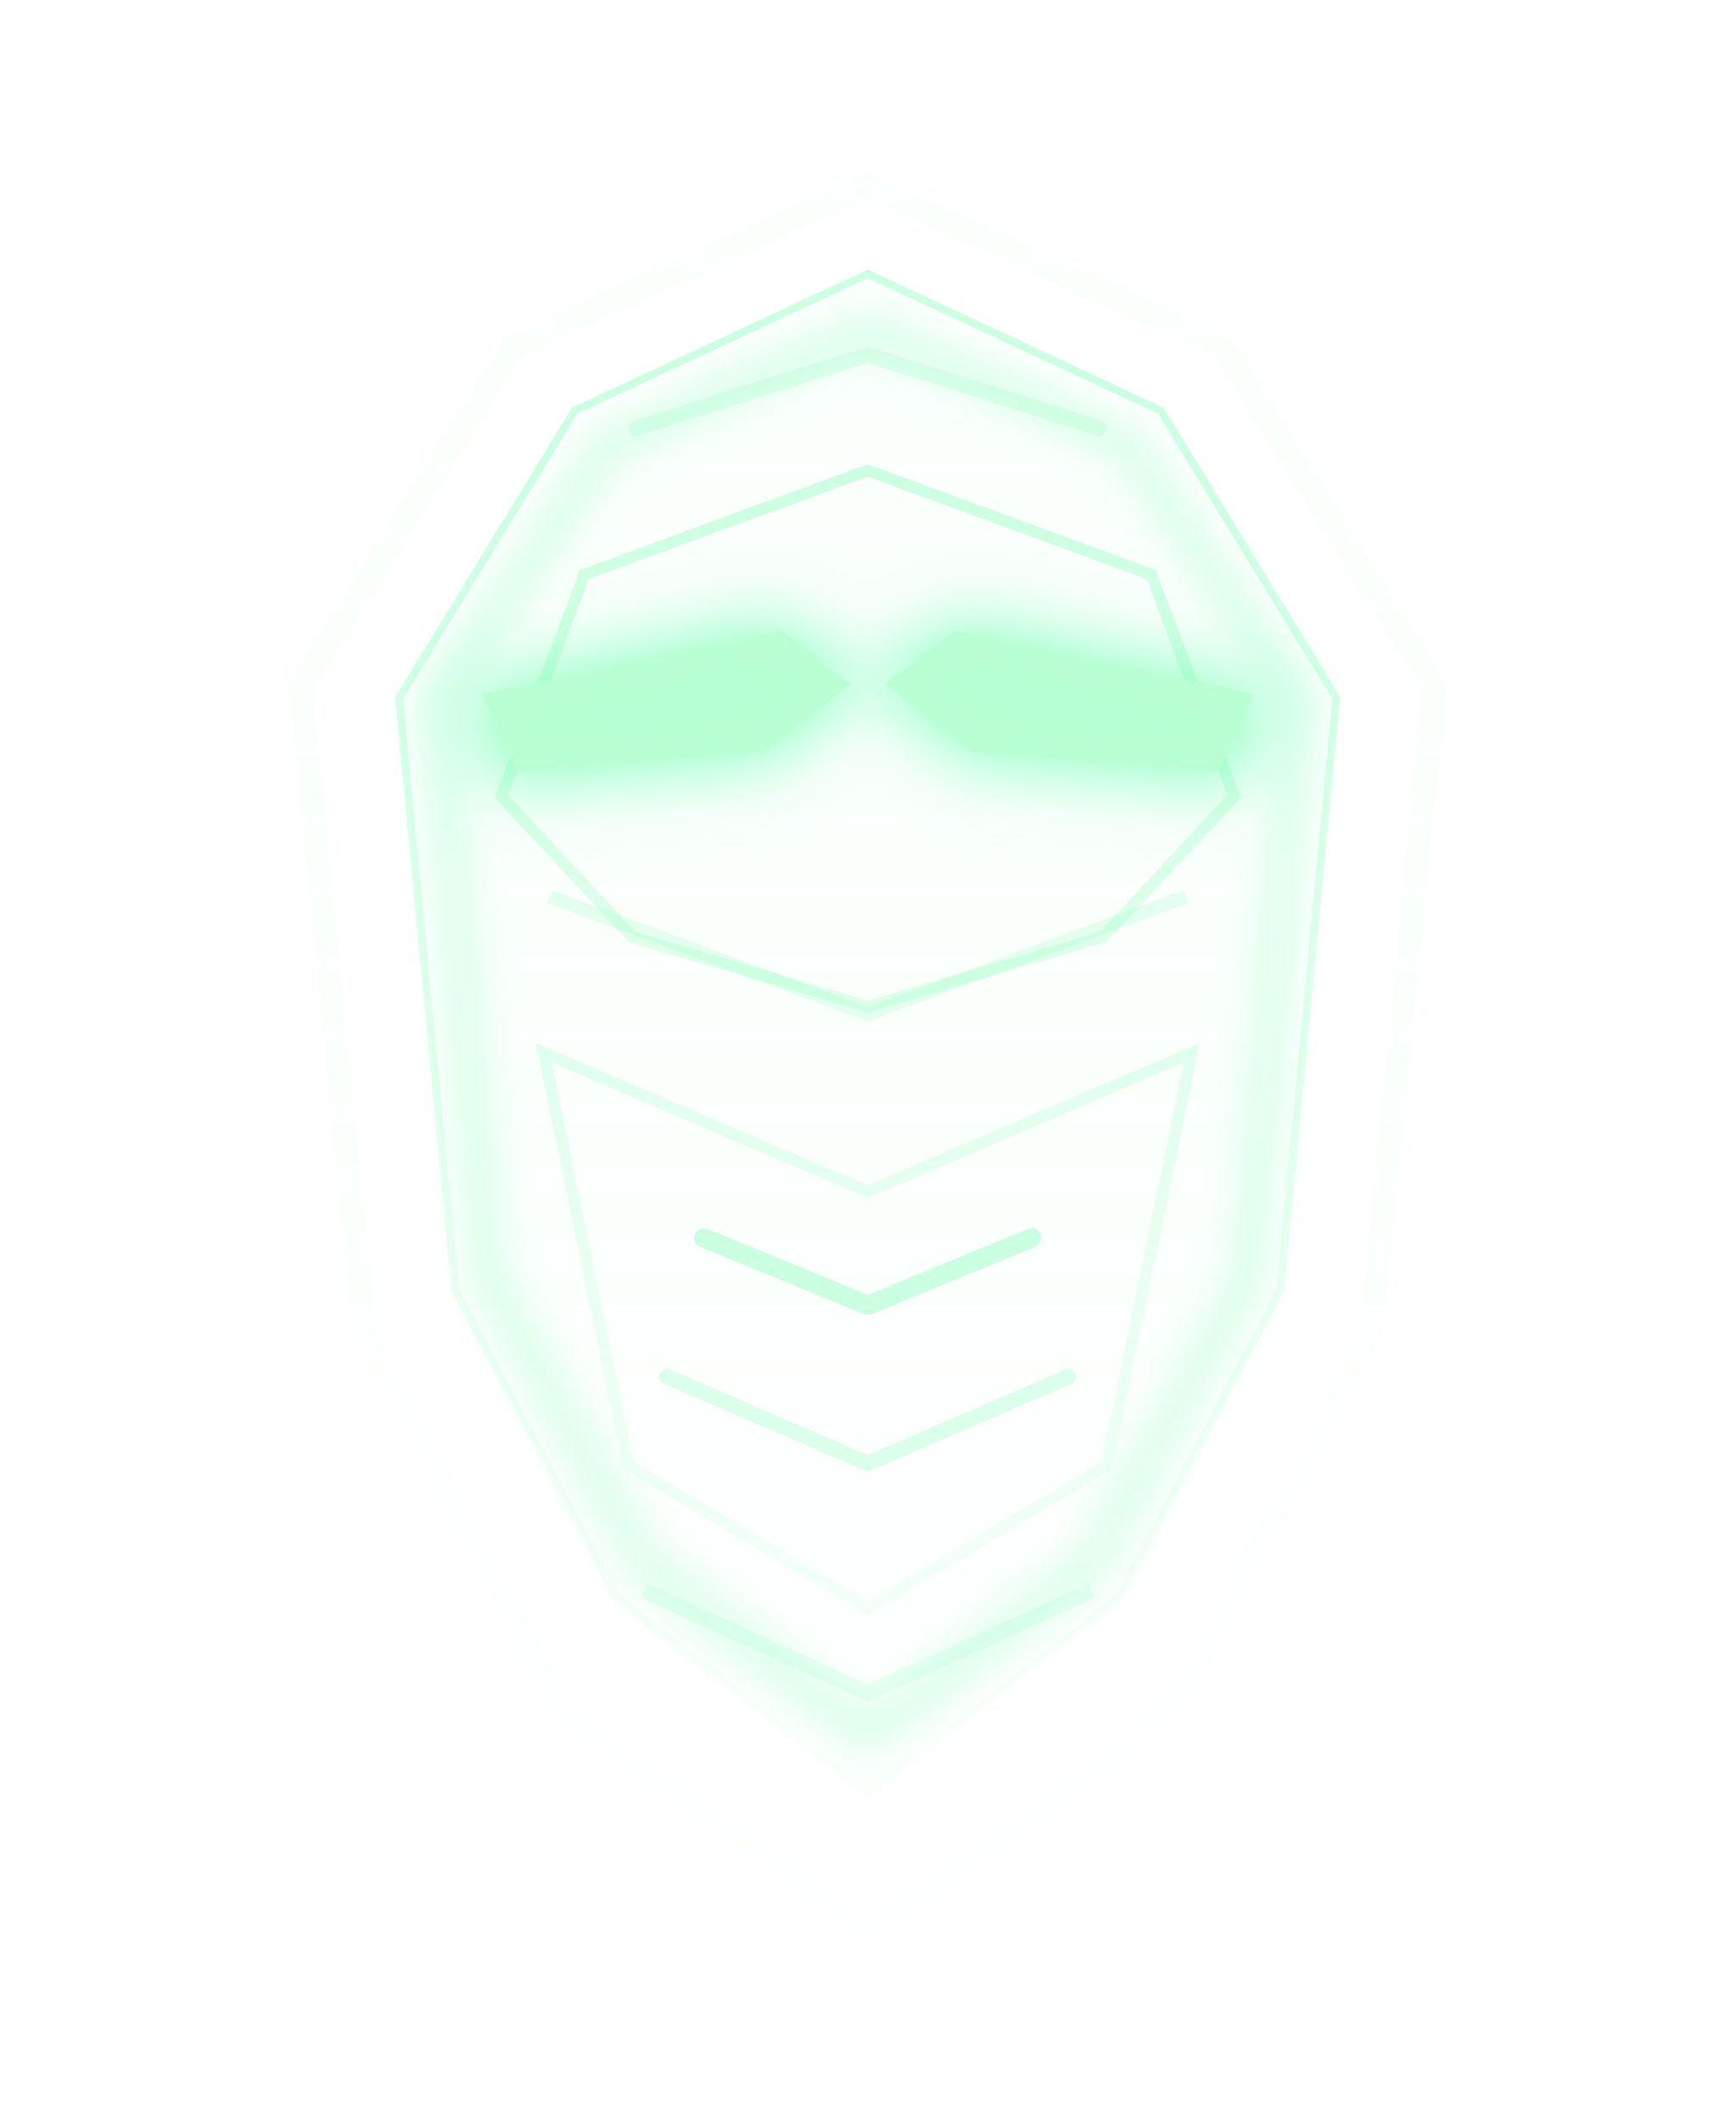
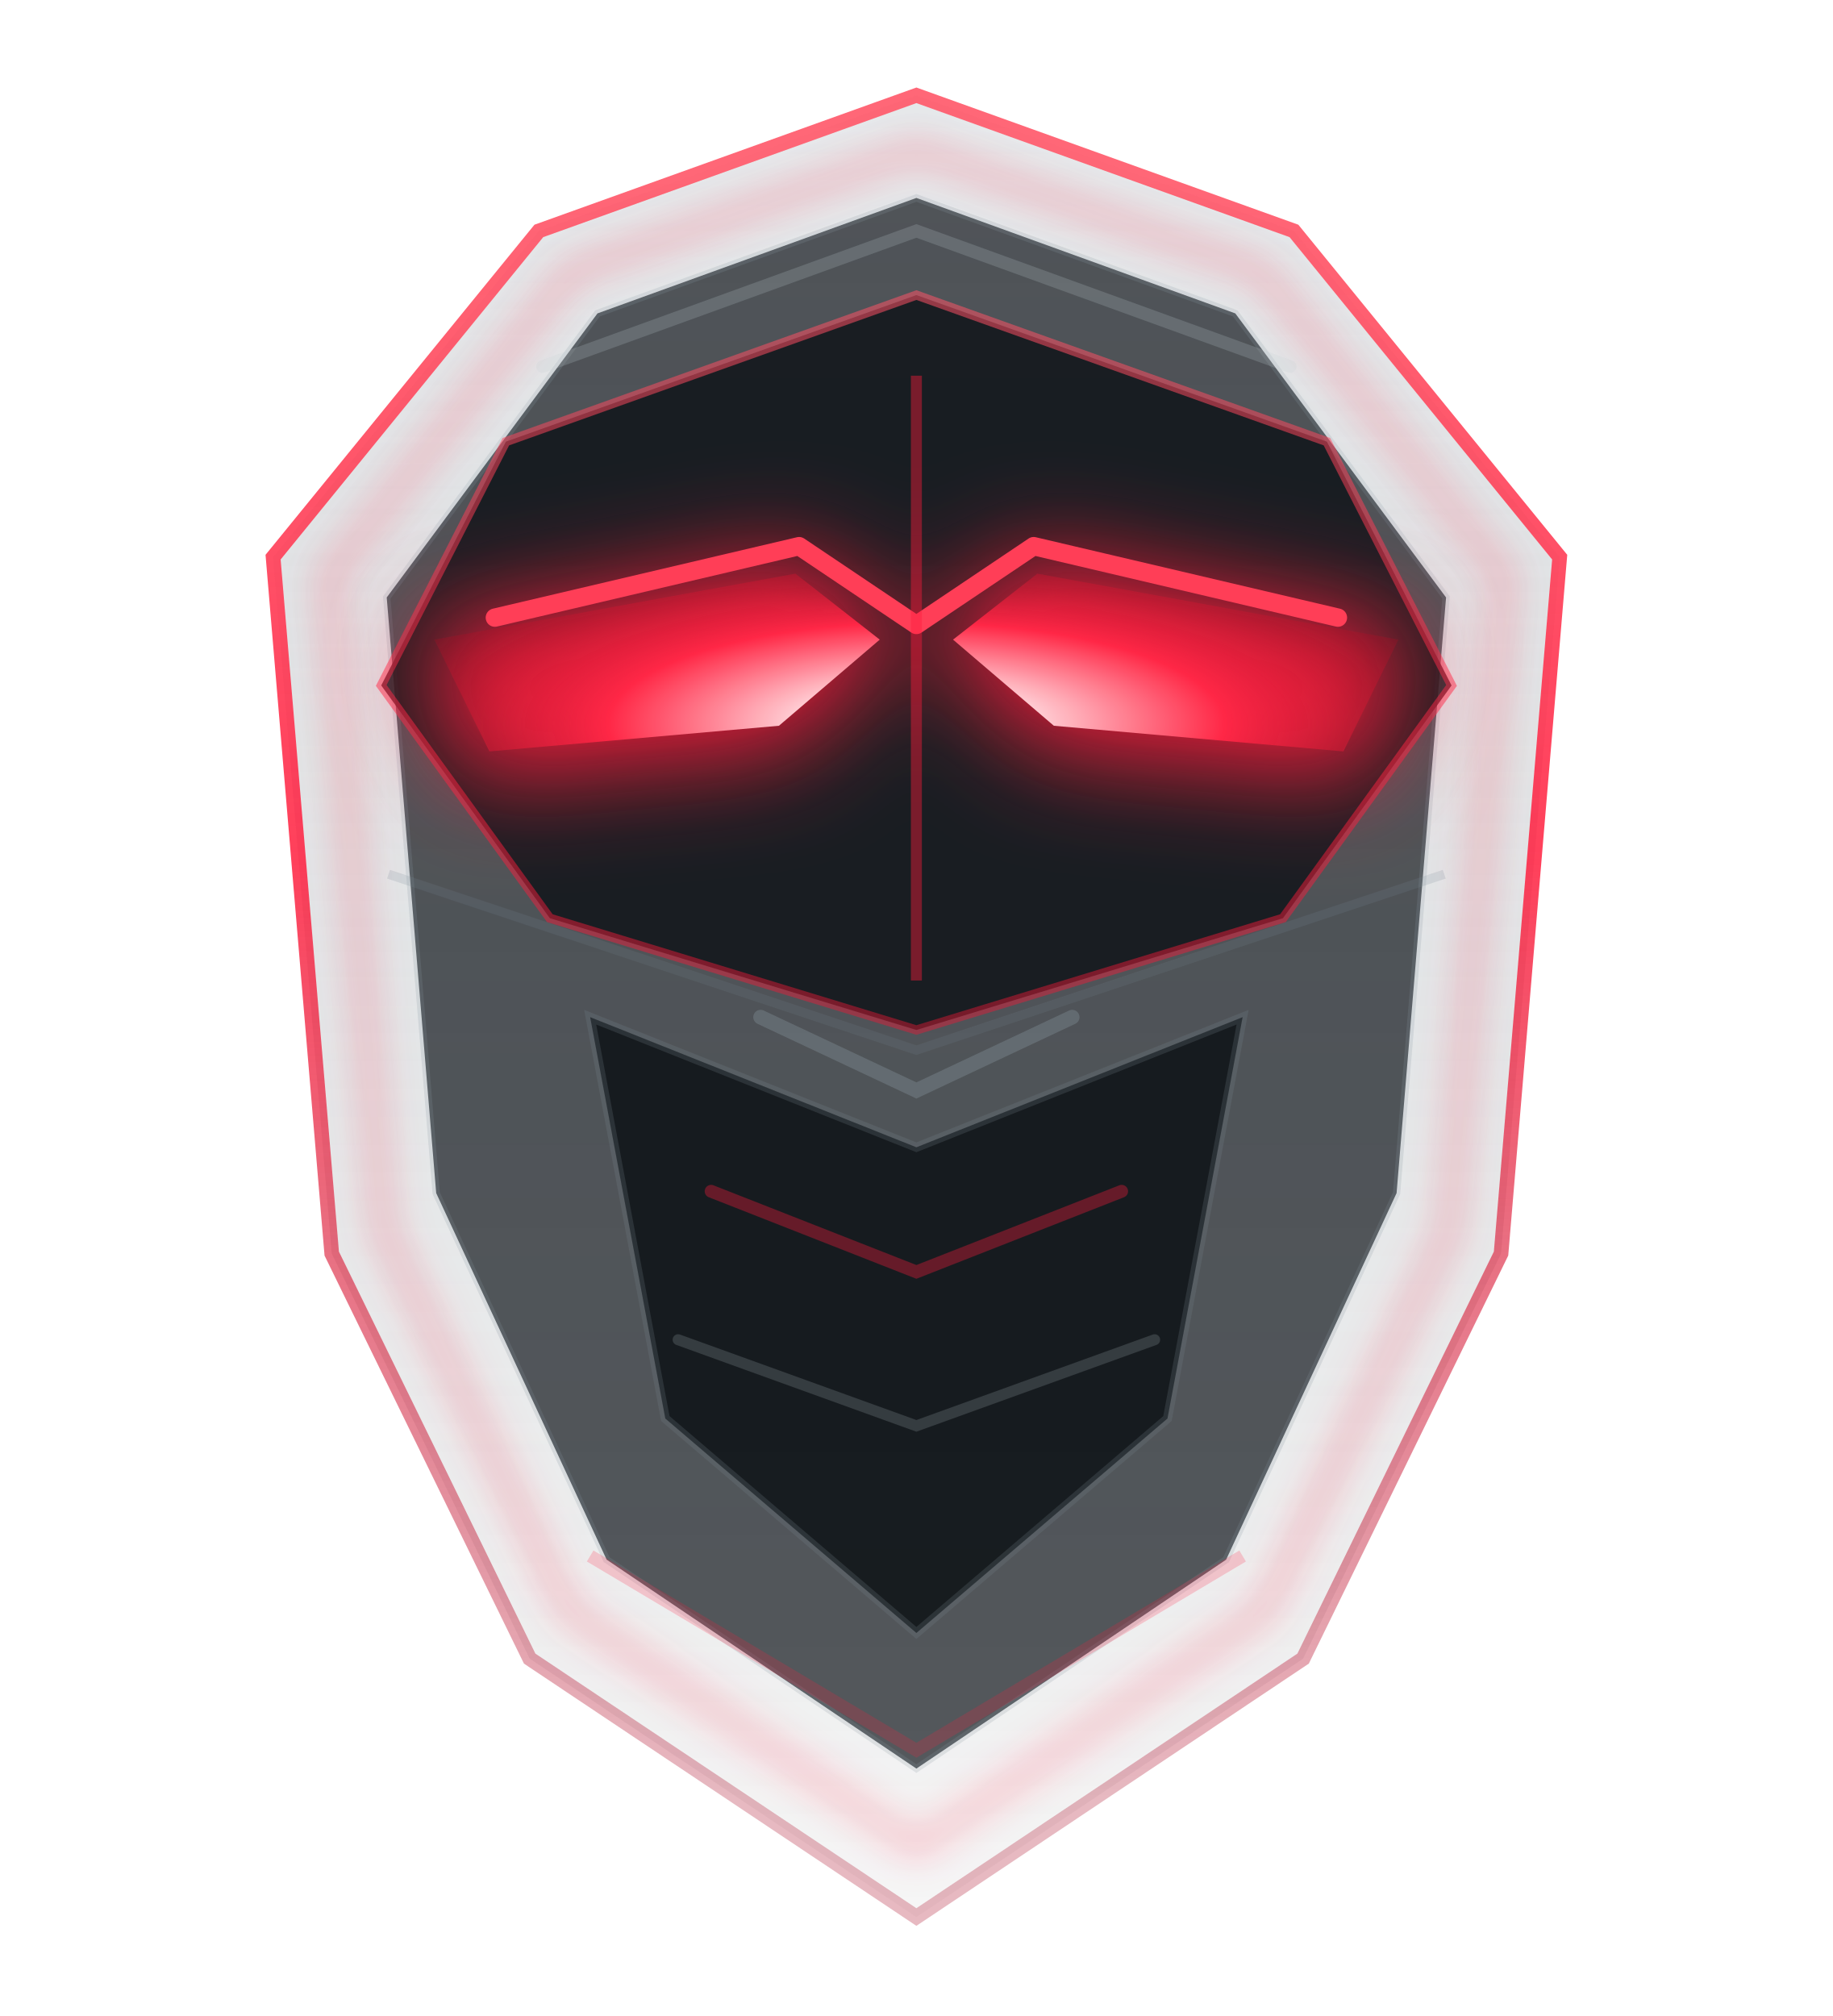
- <svg xmlns="http://www.w3.org/2000/svg" width="900" height="1100" viewBox="0 0 900 1100" fill="none">
+ <svg xmlns="http://www.w3.org/2000/svg" width="1000" height="1100" viewBox="0 0 1000 1100" fill="none">
  <defs>
-     <linearGradient id="g1" x1="450" y1="90" x2="450" y2="1020" gradientUnits="userSpaceOnUse">
-       <stop stop-color="#D9FFE9" stop-opacity="0.12" />
-       <stop offset="1" stop-color="#A5FFC9" stop-opacity="0.02" />
+     <linearGradient id="metal" x1="500" y1="70" x2="500" y2="1040" gradientUnits="userSpaceOnUse">
+       <stop stop-color="#A8B3BA" stop-opacity="0.30" />
+       <stop offset="0.48" stop-color="#53616B" stop-opacity="0.17" />
+       <stop offset="1" stop-color="#151B20" stop-opacity="0.04" />
    </linearGradient>
-     <linearGradient id="g2" x1="450" y1="250" x2="450" y2="900" gradientUnits="userSpaceOnUse">
-       <stop stop-color="#9AFFC5" stop-opacity="0.5" />
-       <stop offset="1" stop-color="#9AFFC5" stop-opacity="0.03" />
+     <linearGradient id="redLine" x1="500" y1="100" x2="500" y2="980" gradientUnits="userSpaceOnUse">
+       <stop stop-color="#FF5A6B" stop-opacity="0.94" />
+       <stop offset="0.42" stop-color="#FF1738" stop-opacity="0.84" />
+       <stop offset="1" stop-color="#A7001D" stop-opacity="0.28" />
    </linearGradient>
-     <filter id="blur1" x="0" y="0" width="900" height="1100" filterUnits="userSpaceOnUse">
+     <radialGradient id="eye" cx="0" cy="0" r="1" gradientTransform="translate(500 395) rotate(90) scale(115 350)" gradientUnits="userSpaceOnUse">
+       <stop stop-color="#FFFFFF" />
+       <stop offset="0.18" stop-color="#FFD5DA" />
+       <stop offset="0.48" stop-color="#FF2342" />
+       <stop offset="1" stop-color="#800014" stop-opacity="0" />
+     </radialGradient>
+     <filter id="redGlow" x="80" y="235" width="840" height="390" filterUnits="userSpaceOnUse" color-interpolation-filters="sRGB">
+       <feGaussianBlur stdDeviation="28" />
+     </filter>
+     <filter id="softGlow" x="0" y="0" width="1000" height="1100" filterUnits="userSpaceOnUse" color-interpolation-filters="sRGB">
      <feGaussianBlur stdDeviation="10" />
    </filter>
-     <filter id="eyeGlow" x="130" y="250" width="640" height="240" filterUnits="userSpaceOnUse">
-       <feGaussianBlur stdDeviation="18" />
-     </filter>
  </defs>
-   <g opacity="0.95">
-     <path d="M450 96L634 180L744 356L711 691L609 886L450 1003L291 886L189 691L156 356L266 180L450 96Z" stroke="url(#g1)" stroke-width="12" />
-     <path d="M450 142L602 213L693 362L664 669L580 829L450 931L320 829L236 669L207 362L298 213L450 142Z" fill="url(#g1)" stroke="url(#g2)" stroke-width="4" />
-     <path d="M303 298L450 244L597 298L640 413L572 486L450 522L328 486L260 413L303 298Z" stroke="url(#g2)" stroke-width="6" />
-     <path d="M282 546L450 618L618 546L574 760L450 834L326 760L282 546Z" stroke="url(#g2)" stroke-width="6" />
-     <g filter="url(#blur1)" opacity="0.4">
-       <path d="M450 171L585 231L673 363L647 662L566 811L450 900L334 811L253 662L227 363L315 231L450 171Z" stroke="#62FFAA" stroke-width="10" />
+   <g opacity="0.98">
+     <path d="M500 52L706 126L851 304L819 684L711 905L500 1046L289 905L181 684L149 304L294 126L500 52Z" fill="url(#metal)" stroke="url(#redLine)" stroke-width="8" />
+     <path d="M500 108L674 171L789 326L762 651L669 851L500 965L331 851L238 651L211 326L326 171L500 108Z" fill="#11171C" fill-opacity="0.72" stroke="#8A99A3" stroke-opacity="0.20" stroke-width="4" />
+     <path d="M276 241L500 161L724 241L792 374L700 501L500 562L300 501L208 374L276 241Z" fill="#0A0F13" fill-opacity="0.84" stroke="url(#redLine)" stroke-opacity="0.58" stroke-width="5" />
+     <path d="M322 555L500 626L678 555L637 774L500 891L363 774L322 555Z" fill="#0A0F13" fill-opacity="0.88" stroke="#7A8790" stroke-opacity="0.22" stroke-width="5" />
+     <g filter="url(#redGlow)" opacity="0.95">
+       <path d="M230 343L439 303L491 346L432 408L254 425L230 343Z" fill="#FF1738" />
+       <path d="M770 343L561 303L509 346L568 408L746 425L770 343Z" fill="#FF1738" />
    </g>
-     <g filter="url(#eyeGlow)" opacity="0.7">
-       <path d="M239 357L404 320L449 353L400 395L257 408L239 357Z" fill="#62FFAA" />
-       <path d="M661 357L496 320L451 353L500 395L643 408L661 357Z" fill="#62FFAA" />
+     <path d="M237 349L434 313L480 349L425 396L267 410L237 349Z" fill="url(#eye)" />
+     <path d="M763 349L566 313L520 349L575 396L733 410L763 349Z" fill="url(#eye)" />
+     <path d="M270 337L436 298L500 341L564 298L730 337" stroke="#FF3A54" stroke-width="10" stroke-linecap="round" stroke-linejoin="round" />
+     <path d="M500 205L500 535" stroke="#FF1738" stroke-opacity="0.42" stroke-width="6" />
+     <path d="M415 555L500 595L585 555" stroke="#86949D" stroke-opacity="0.35" stroke-width="8" stroke-linecap="round" />
+     <path d="M388 650L500 694L612 650" stroke="#FF1738" stroke-opacity="0.34" stroke-width="7" stroke-linecap="round" />
+     <path d="M370 731L500 778L630 731" stroke="#B3BEC5" stroke-opacity="0.20" stroke-width="6" stroke-linecap="round" />
+     <path d="M296 200L500 126L704 200" stroke="#C6D0D6" stroke-opacity="0.20" stroke-width="7" stroke-linecap="round" />
+     <path d="M212 477L500 573L788 477" stroke="#788690" stroke-opacity="0.18" stroke-width="5" />
+     <path d="M322 849L500 955L678 849" stroke="#FF1738" stroke-opacity="0.20" stroke-width="7" />
+     <g filter="url(#softGlow)" opacity="0.34">
+       <path d="M500 82L688 148L821 314L791 671L690 879L500 1008L310 879L209 671L179 314L312 148L500 82Z" stroke="#FF1738" stroke-width="9" />
    </g>
-     <path d="M250 360L405 327L441 355L396 390L268 400L250 360Z" fill="#B4FFD2" fill-opacity="0.95" />
-     <path d="M650 360L495 327L459 355L504 390L632 400L650 360Z" fill="#B4FFD2" fill-opacity="0.95" />
-     <path d="M365 642L450 677L535 642" stroke="#98FFC5" stroke-width="10" stroke-linecap="round" stroke-linejoin="round" opacity="0.5" />
-     <path d="M346 714L450 759L554 714" stroke="#98FFC5" stroke-width="8" stroke-linecap="round" stroke-linejoin="round" opacity="0.35" />
-     <path d="M330 222L450 184L570 222" stroke="#8EFFBE" stroke-width="8" stroke-linecap="round" opacity="0.24" />
-     <path d="M285 465L450 526L615 465" stroke="#8EFFBE" stroke-width="7" opacity="0.22" />
-     <path d="M334 825L450 878L566 825" stroke="#8EFFBE" stroke-width="8" opacity="0.18" />
  </g>
</svg>
